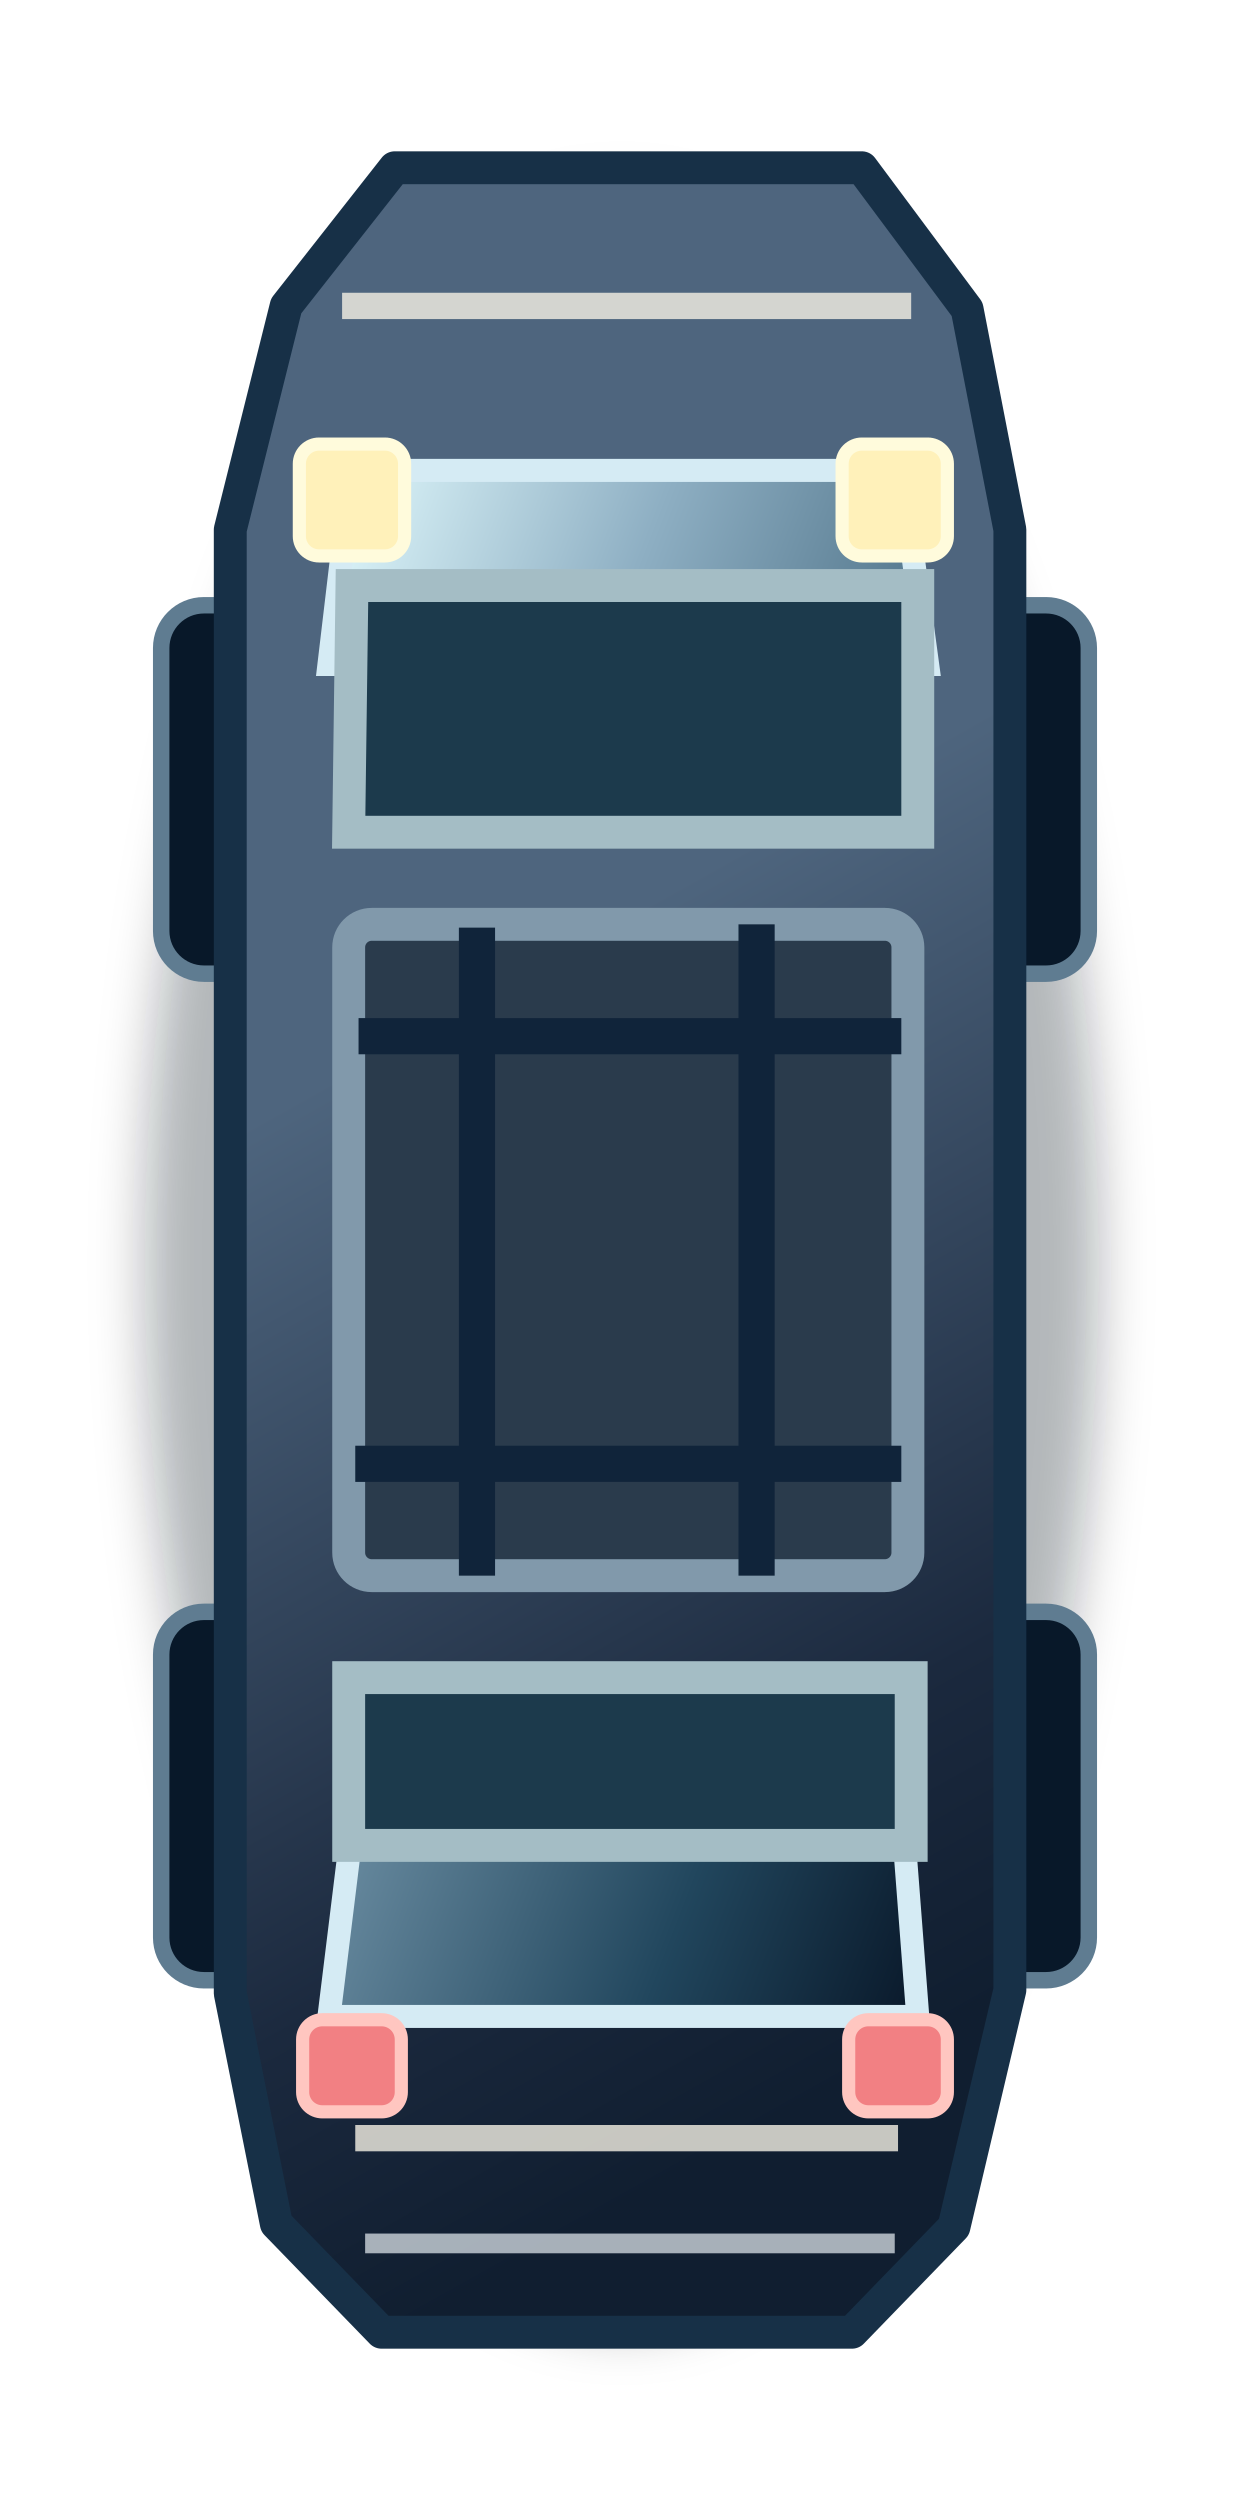
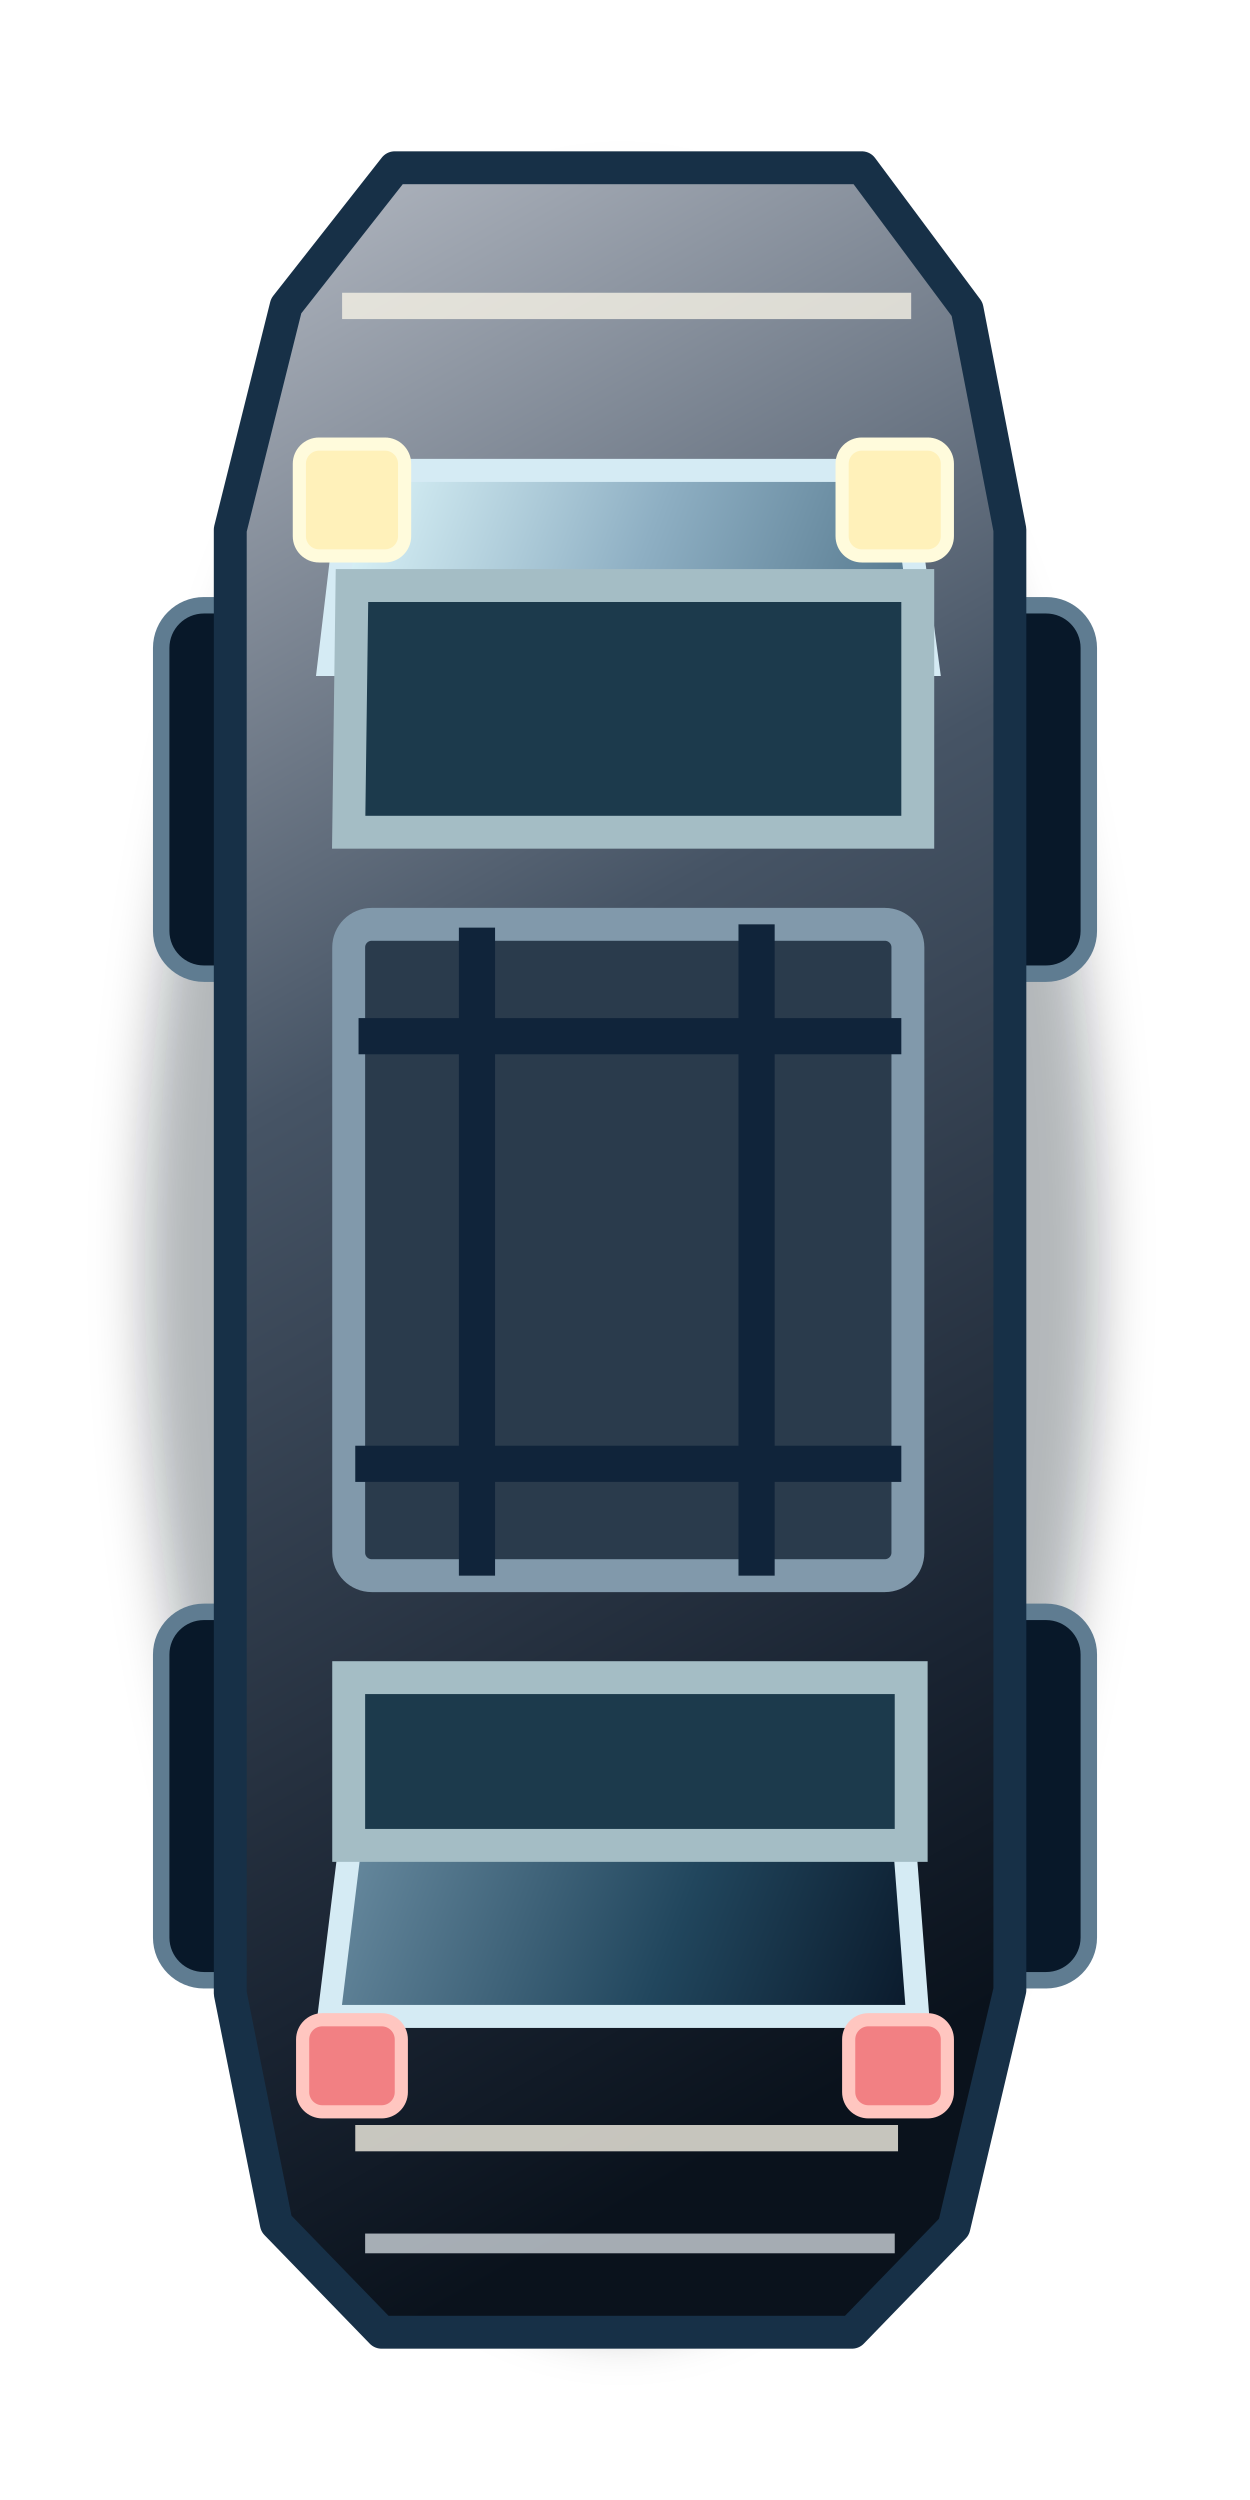
<svg xmlns="http://www.w3.org/2000/svg" width="380" height="760" viewBox="0 0 380 760" role="img" aria-label="Citadel Sentinel roof sprite">
  <defs>
    <linearGradient id="paint" x1="0" y1="0" x2=".2" y2="1">
-       <stop stop-color="#4e657e" />
-       <stop offset=".43" stop-color="#4e657e" />
-       <stop offset=".84" stop-color="#1b293e" />
-       <stop offset="1" stop-color="#101e30" />
+       <stop stop-color="#b6bbc4" />
+       <stop offset=".43" stop-color="#465465" />
+       <stop offset=".84" stop-color="#192331" />
+       <stop offset="1" stop-color="#0a121c" />
    </linearGradient>
    <linearGradient id="glass" x1="0" y1="0" x2="1" y2="1">
      <stop stop-color="#e4fcff" />
      <stop offset=".29" stop-color="#8eafc3" />
      <stop offset=".76" stop-color="#21465d" />
      <stop offset="1" stop-color="#081627" />
    </linearGradient>
    <linearGradient id="metal" x1="0" y1="0" x2="1" y2="1">
      <stop stop-color="#f7fdff" />
      <stop offset=".44" stop-color="#99afbc" />
      <stop offset="1" stop-color="#33495e" />
    </linearGradient>
    <filter id="shadow">
      <feGaussianBlur stdDeviation="8" />
    </filter>
  </defs>
  <ellipse cx="189" cy="384" rx="145" ry="324" fill="#030b18" opacity=".3" filter="url(#shadow)" />
  <rect x="49" y="184" width="44" height="112" rx="13" fill="#081829" stroke="#5f7c91" stroke-width="5" />
  <rect x="287" y="184" width="44" height="112" rx="13" fill="#081829" stroke="#5f7c91" stroke-width="5" />
  <rect x="49" y="490" width="44" height="112" rx="13" fill="#081829" stroke="#5f7c91" stroke-width="5" />
  <rect x="287" y="490" width="44" height="112" rx="13" fill="#081829" stroke="#5f7c91" stroke-width="5" />
  <path d="M120 51H262L294 94L307 161V605L290 677L259 709H116L84 676L70 606V161L87 93Z" fill="url(#paint)" stroke="#173047" stroke-width="10" stroke-linejoin="round" />
  <path d="M107 143H274L282 202H100Z M108 548H274L279 613H100Z" fill="url(#glass)" stroke="#d5ebf4" stroke-width="7" />
  <path d="M107 178H279V253H106ZM106 510H277V561H106Z" fill="#1c3a4c" stroke="#a4bdc5" stroke-width="10" />
  <rect x="106" y="281" width="170" height="198" rx="7" fill="#2a3b4c" stroke="#8199ab" stroke-width="10" />
  <path d="M109 315H274M108 445H274M145 282V479M230 281V479" stroke="#10243a" stroke-width="11" />
  <path d="M104 93H277M108 650H273" stroke="#f5f1e5" stroke-width="8" opacity=".8" />
  <rect x="91" y="135" width="32" height="34" rx="6" fill="#fff1ba" stroke="#fffbdc" stroke-width="4" />
  <rect x="256" y="135" width="32" height="34" rx="6" fill="#fff1ba" stroke="#fffbdc" stroke-width="4" />
  <rect x="92" y="614" width="30" height="28" rx="6" fill="#f28083" stroke="#ffc6c0" stroke-width="4" />
  <rect x="258" y="614" width="30" height="28" rx="6" fill="#f28083" stroke="#ffc6c0" stroke-width="4" />
  <path d="M111 682H272" stroke="#e7eef4" stroke-width="6" opacity=".7" />
</svg>
